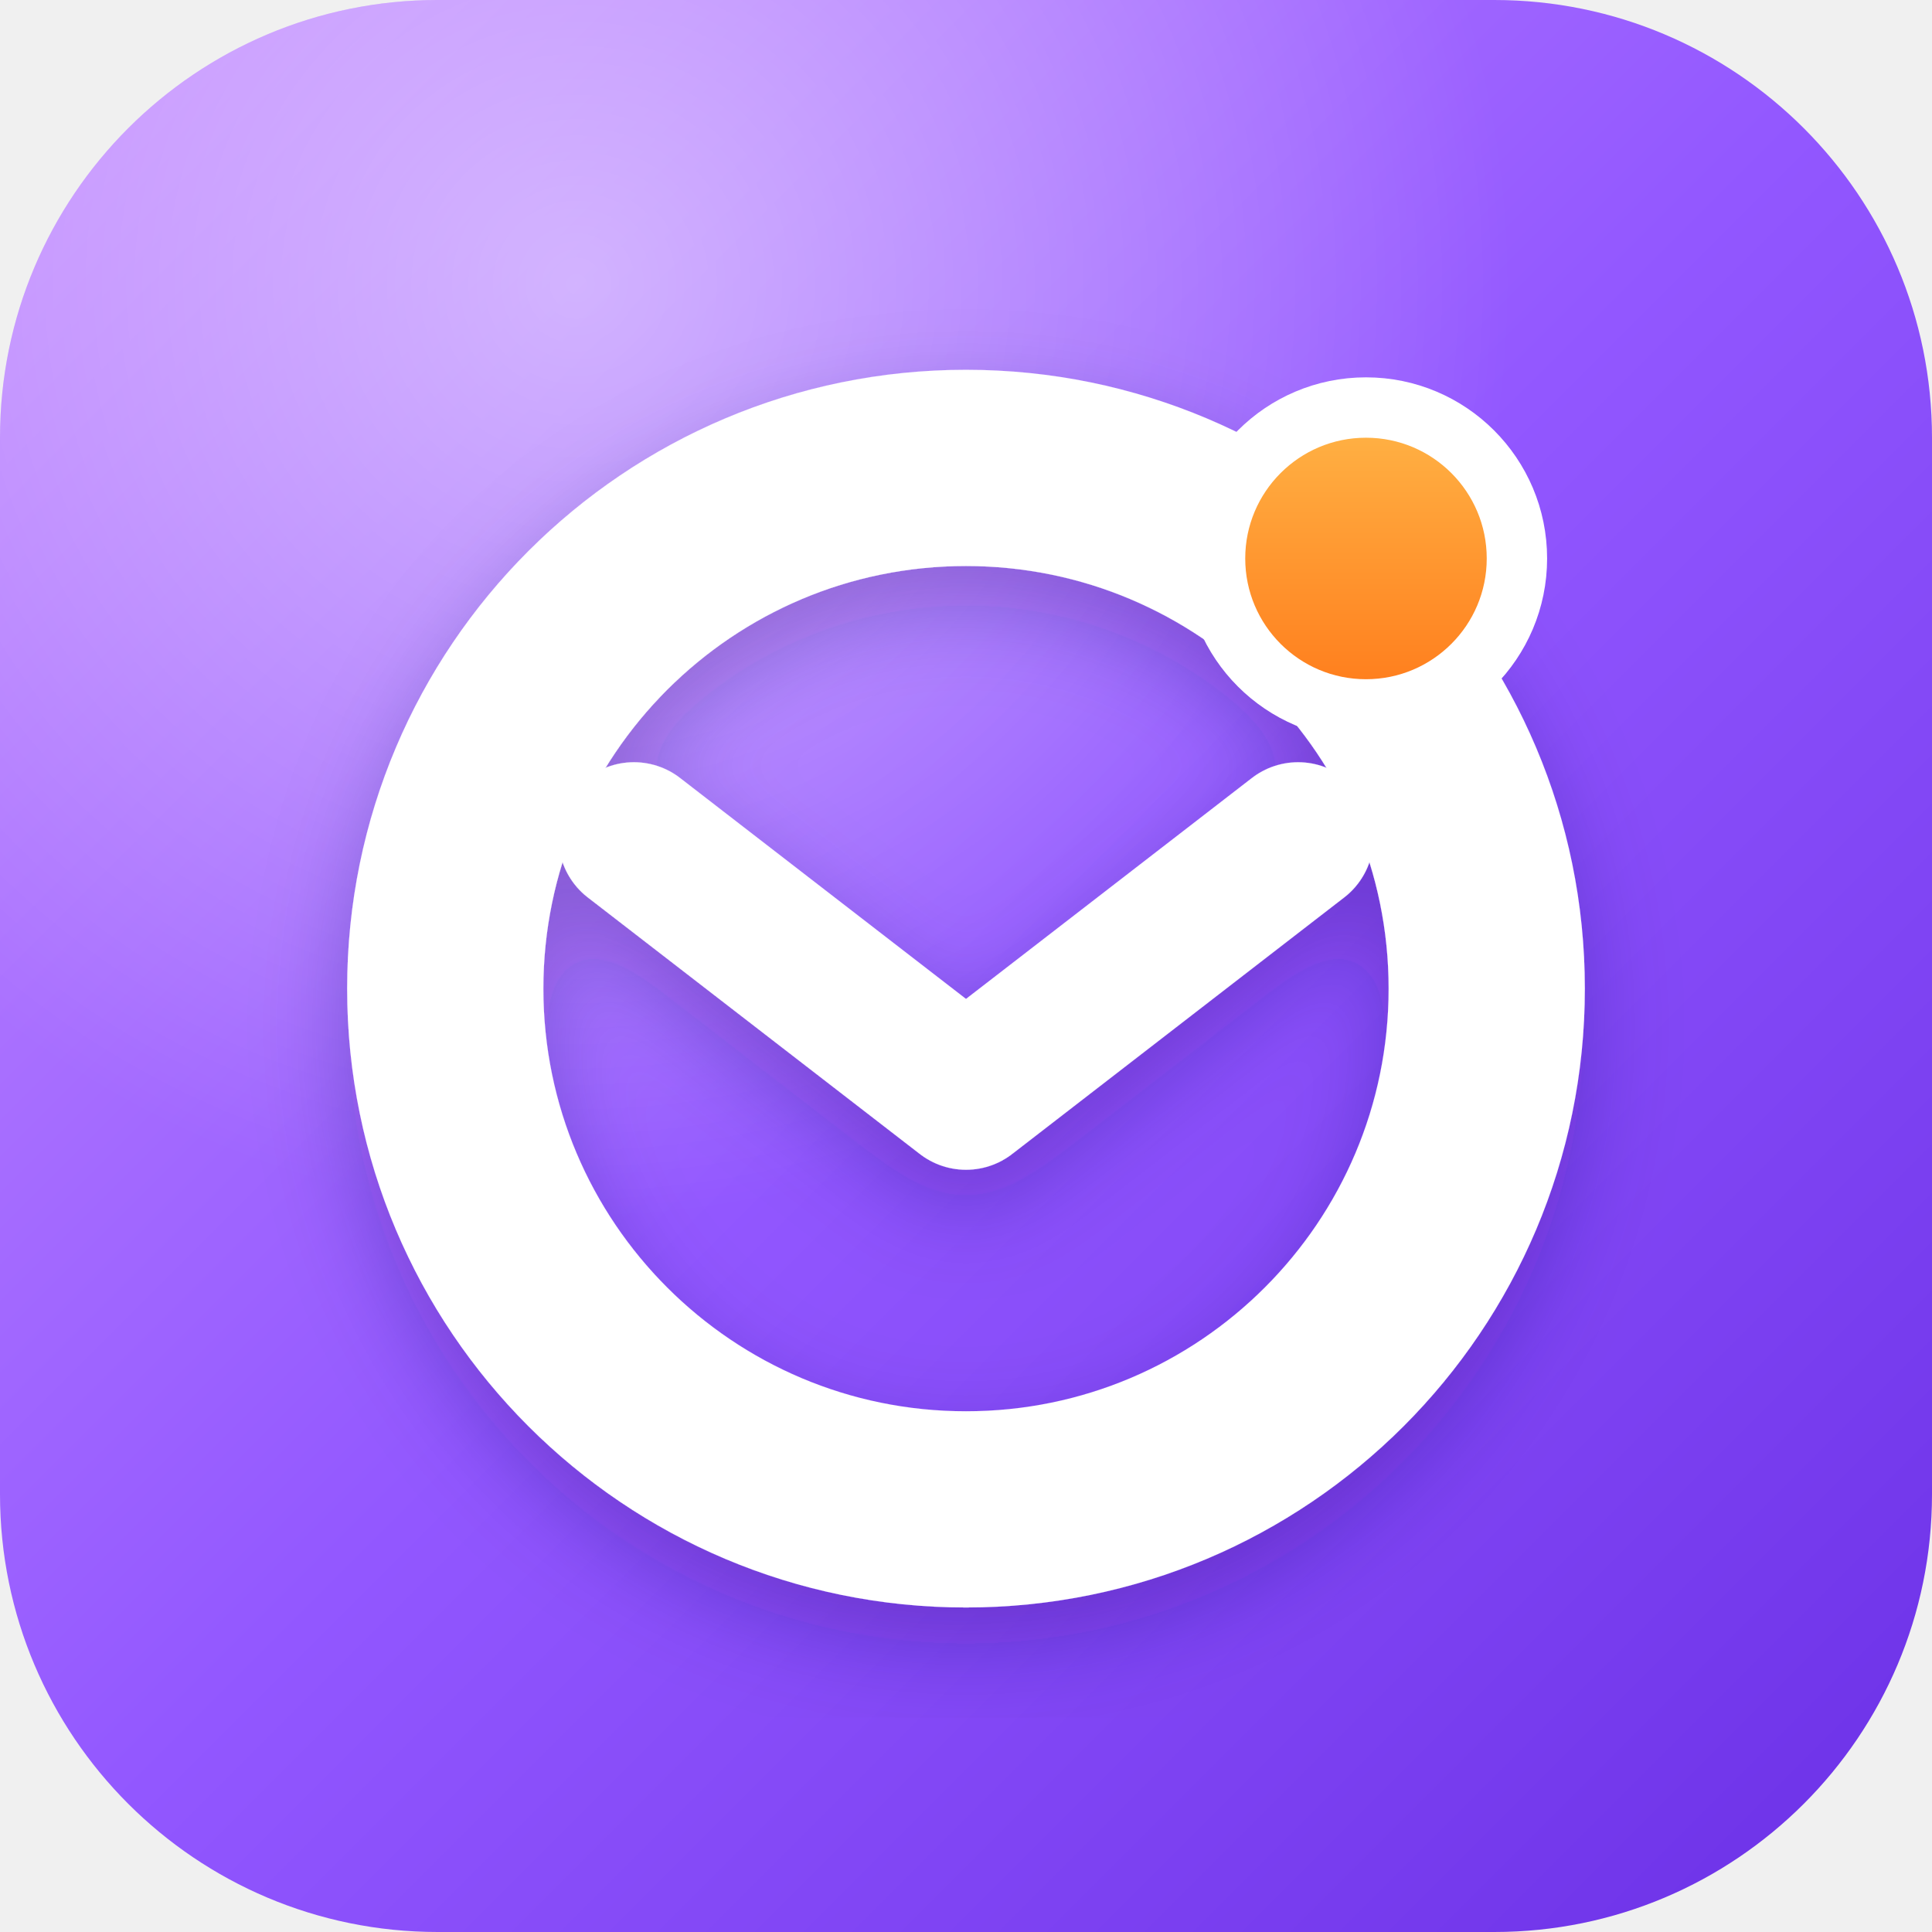
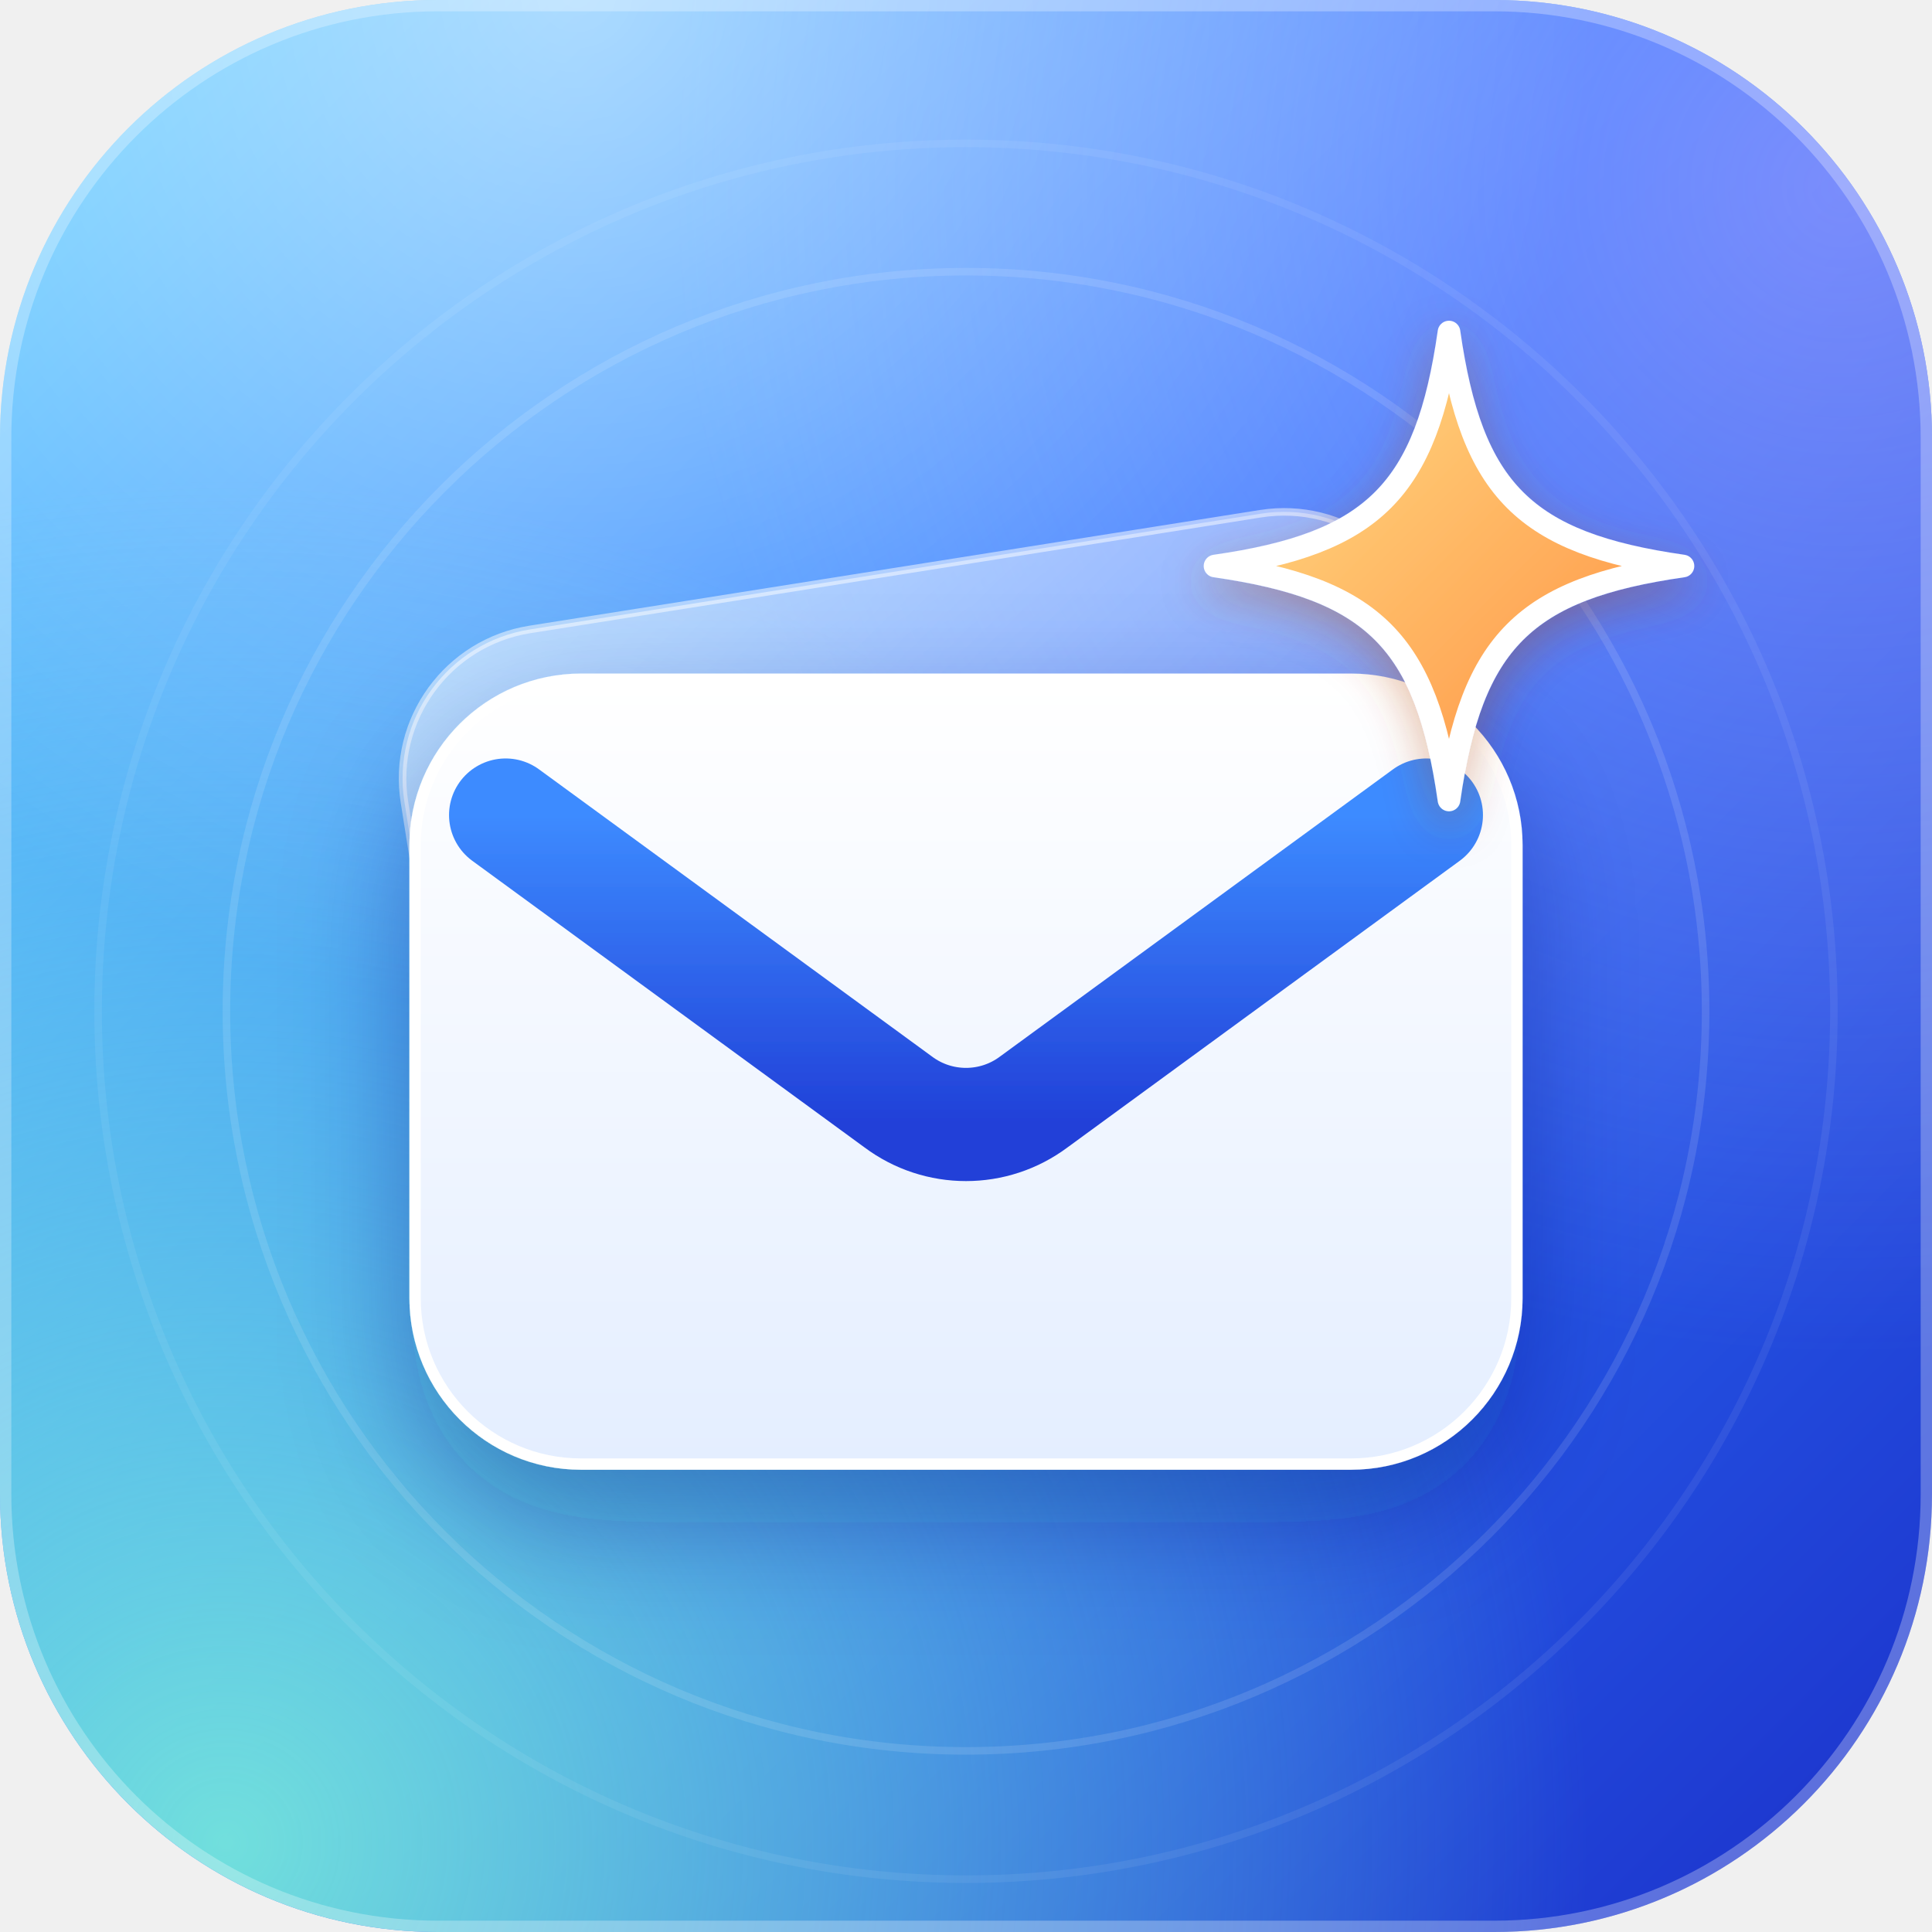
<svg xmlns="http://www.w3.org/2000/svg" viewBox="0 0 512 512">
  <defs>
-     <linearGradient id="bg" x1="0" y1="0" x2="1" y2="1">
-       <stop offset="0" stop-color="#C48DFF" />
-       <stop offset=".5" stop-color="#9257FF" />
-       <stop offset="1" stop-color="#6A2FE6" />
+     <linearGradient id="b" x1="0" y1="0" x2="1" y2="1">
+       <stop offset="0" stop-color="#6FD6FF" />
+       <stop offset=".45" stop-color="#2F7BFF" />
+       <stop offset="1" stop-color="#1B2FC9" />
    </linearGradient>
-     <radialGradient id="gl" cx=".3" cy=".15" r=".8">
-       <stop offset="0" stop-color="#fff" stop-opacity=".45" />
-       <stop offset=".6" stop-color="#fff" stop-opacity="0" />
+     <radialGradient id="m" cx=".12" cy=".95" r=".7">
+       <stop offset="0" stop-color="#7DF3D8" stop-opacity=".85" />
+       <stop offset="1" stop-color="#7DF3D8" stop-opacity="0" />
    </radialGradient>
-     <linearGradient id="dot" x1="0" y1="0" x2="0" y2="1">
-       <stop offset="0" stop-color="#FFB547" />
-       <stop offset="1" stop-color="#FF7A1A" />
+     <radialGradient id="p" cx=".95" cy=".1" r=".6">
+       <stop offset="0" stop-color="#B9A4FF" stop-opacity=".55" />
+       <stop offset="1" stop-color="#B9A4FF" stop-opacity="0" />
+     </radialGradient>
+     <radialGradient id="g" cx=".3" cy="0" r=".75">
+       <stop offset="0" stop-color="#fff" stop-opacity=".5" />
+       <stop offset=".7" stop-color="#fff" stop-opacity="0" />
+     </radialGradient>
+     <linearGradient id="c" x1="0" y1="0" x2="0" y2="1">
+       <stop offset="0" stop-color="#fff" />
+       <stop offset="1" stop-color="#E4EEFF" />
    </linearGradient>
-     <filter id="sh" x="-20%" y="-20%" width="140%" height="140%">
-       <feDropShadow dx="0" dy="10" stdDeviation="12" flood-color="#2a0f6e" flood-opacity=".28" />
+     <linearGradient id="c2" x1="0" y1="0" x2="1" y2="1">
+       <stop offset="0" stop-color="#fff" stop-opacity=".55" />
+       <stop offset="1" stop-color="#fff" stop-opacity=".18" />
+     </linearGradient>
+     <linearGradient id="f" x1="0" y1="0" x2="0" y2="1">
+       <stop offset="0" stop-color="#3D8BFF" />
+       <stop offset="1" stop-color="#2140D8" />
+     </linearGradient>
+     <linearGradient id="s" x1="0" y1="0" x2="1" y2="1">
+       <stop offset="0" stop-color="#FFE38A" />
+       <stop offset="1" stop-color="#FF8A3D" />
+     </linearGradient>
+     <filter id="d" x="-30%" y="-30%" width="160%" height="170%">
+       <feDropShadow dx="0" dy="14" stdDeviation="16" flood-color="#0B1B7A" flood-opacity=".35" />
    </filter>
+     <filter id="d2" x="-50%" y="-50%" width="200%" height="200%">
+       <feDropShadow dx="0" dy="4" stdDeviation="6" flood-color="#B4410A" flood-opacity=".35" />
+     </filter>
+     <clipPath id="r">
+       <rect width="512" height="512" rx="116" />
+     </clipPath>
  </defs>
-   <rect width="512" height="512" rx="116" fill="url(#bg)" />
-   <rect width="512" height="512" rx="116" fill="url(#gl)" />
-   <g filter="url(#sh)">
-     <circle cx="256" cy="262" r="138" fill="none" stroke="#fff" stroke-width="52" />
-     <path d="M168 222 256 290 344 222" fill="none" stroke="#fff" stroke-width="40" stroke-linecap="round" stroke-linejoin="round" />
+   <g clip-path="url(#r)">
+     <rect width="512" height="512" fill="url(#b)" />
+     <rect width="512" height="512" fill="url(#m)" />
+     <rect width="512" height="512" fill="url(#p)" />
+     <rect width="512" height="512" fill="url(#g)" />
+     <circle cx="256" cy="268" r="196" fill="none" stroke="#fff" stroke-opacity=".12" stroke-width="2" />
+     <circle cx="256" cy="268" r="230" fill="none" stroke="#fff" stroke-opacity=".07" stroke-width="2" />
  </g>
-   <circle cx="362" cy="148" r="40" fill="url(#dot)" stroke="#fff" stroke-width="16" />
+   <rect x="1.5" y="1.5" width="509" height="509" rx="114.5" fill="none" stroke="#fff" stroke-opacity=".28" stroke-width="3" />
+   <g transform="rotate(-9 256 270)">
+     <rect x="118" y="150" width="276" height="196" rx="40" fill="url(#c2)" stroke="#fff" stroke-opacity=".5" stroke-width="2" />
+   </g>
+   <g filter="url(#d)">
+     <rect x="110" y="180" width="292" height="208" rx="44" fill="url(#c)" />
+     <path d="M134 216 238 292a30 30 0 0 0 36 0L378 216" fill="none" stroke="url(#f)" stroke-width="30" stroke-linecap="round" stroke-linejoin="round" />
+     <rect x="110" y="180" width="292" height="208" rx="44" fill="none" stroke="#fff" stroke-width="3" />
+   </g>
+   <g filter="url(#d2)" transform="translate(384 150)">
+     <path d="M0-62C6-20 20-6 62 0 20 6 6 20 0 62-6 20-20 6-62 0-20-6-6-20 0-62Z" fill="url(#s)" />
+     <path d="M0-62C6-20 20-6 62 0 20 6 6 20 0 62-6 20-20 6-62 0-20-6-6-20 0-62Z" fill="none" stroke="#fff" stroke-width="6" stroke-linejoin="round" />
+   </g>
</svg>
